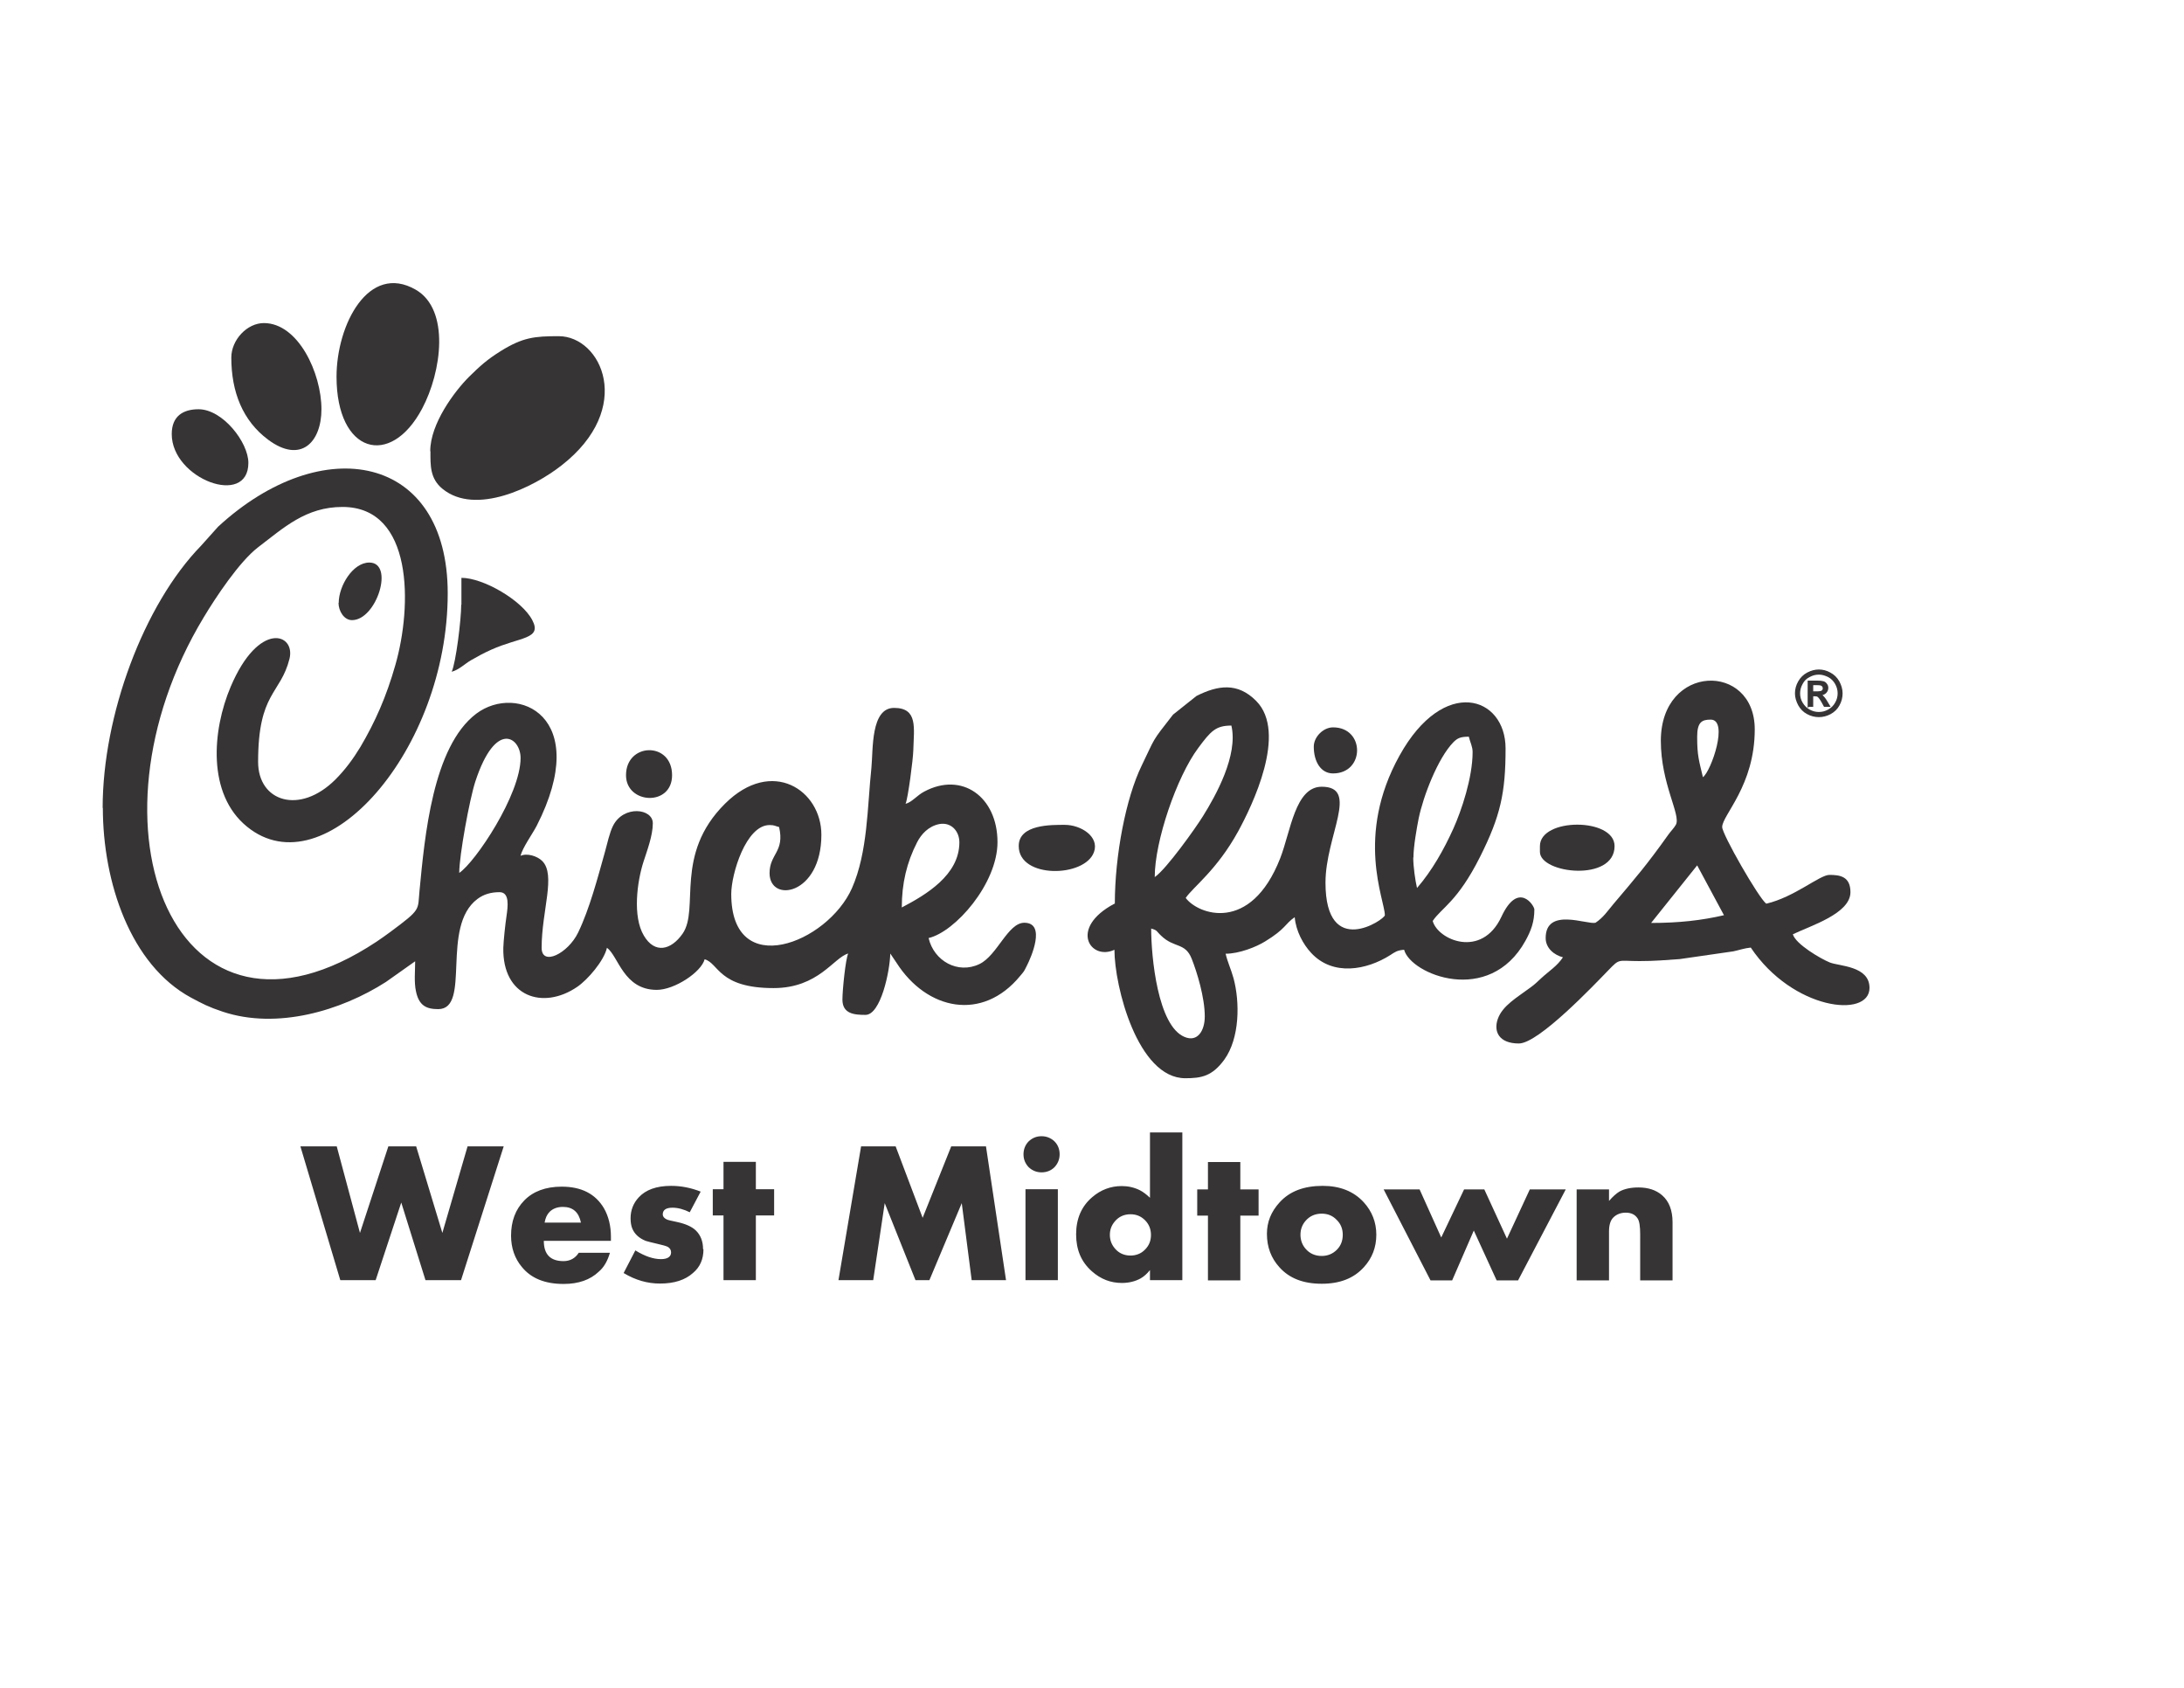
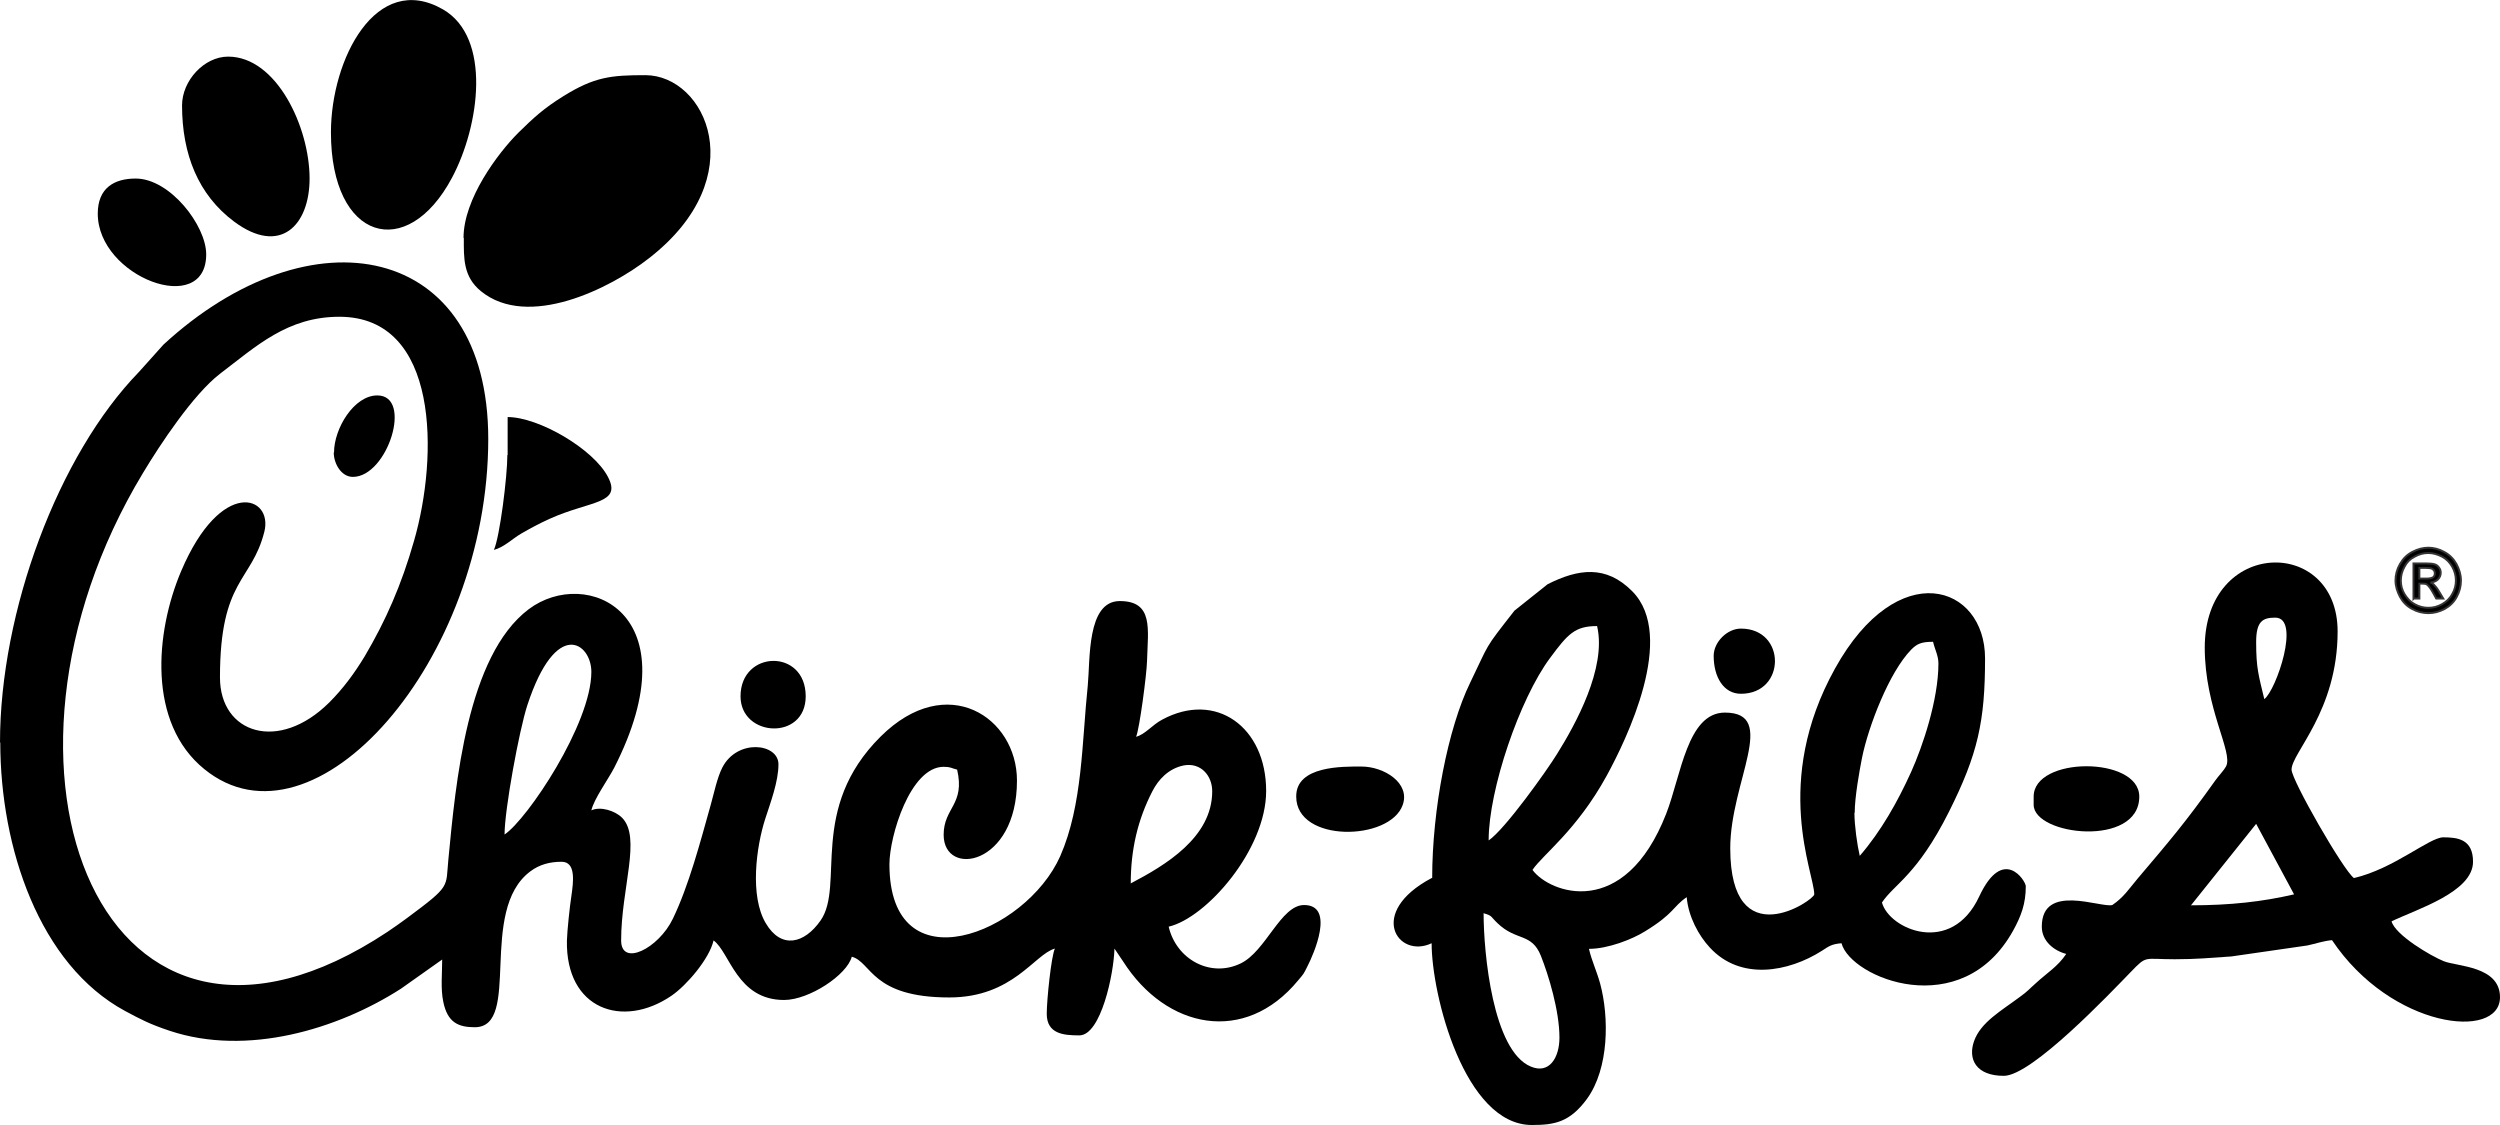
- <svg xmlns="http://www.w3.org/2000/svg" xml:space="preserve" width="11in" height="8.5in" version="1.1" style="shape-rendering:geometricPrecision; text-rendering:geometricPrecision; image-rendering:optimizeQuality; fill-rule:evenodd; clip-rule:evenodd" viewBox="0 0 11000 8500">
-   <defs>
-     <style type="text/css">
-    
+ <svg xmlns="http://www.w3.org/2000/svg" xml:space="preserve" width="800" height="360" version="1.1" style="clip-rule:evenodd;fill-rule:evenodd;image-rendering:optimizeQuality;shape-rendering:geometricPrecision;text-rendering:geometricPrecision" viewBox="0 0 8888.889 4000" id="svg4232">
+   <defs id="defs4234">
+     <style type="text/css" id="style4236">
    .str0 {stroke:#373435;stroke-width:6.945}
    .fil0 {fill:#373435}
-    
-   </style>
+    </style>
  </defs>
-   <g id="__x0023_Layer_x0020_1">
-     <path class="fil0" d="M4542 4570c0,-121 25,-227 77,-328 21,-41 57,-81 112,-92 60,-11 101,36 101,92 0,165 -168,264 -290,328zm-2229 -174l0 0c0,-88 52,-371 81,-460 103,-314 228,-221 228,-119 0,185 -228,525 -309,579zm-1795 -328l0 0c0,375 139,791 444,956 58,31 88,47 160,71 274,91 596,-5 822,-150l147 -104c0,49 -6,104 4,151 15,72 52,90 112,90 168,0 10,-415 198,-555 32,-24 69,-34 111,-34 52,0 42,72 35,121 -6,39 -15,124 -16,159 -5,246 199,315 372,197 53,-36 135,-131 150,-197 58,42 83,212 251,212 89,0 224,-89 241,-154 71,19 69,145 347,145 227,0 303,-154 376,-174 -13,27 -29,183 -29,232 0,72 60,77 116,77 77,0 123,-220 125,-309l31 46c153,240 433,298 623,67 21,-25 18,-20 34,-52 20,-39 99,-216 -13,-216 -83,0 -136,165 -226,208 -108,52 -229,-15 -256,-131 134,-31 347,-274 347,-483 0,-228 -179,-357 -370,-254 -36,19 -61,53 -93,61 12,-26 38,-224 39,-270 3,-113 24,-213 -97,-213 -118,0 -105,209 -114,301 -21,199 -18,425 -98,607 -123,277 -608,468 -608,29 0,-100 74,-347 193,-347 26,0 27,5 48,10 29,125 -48,135 -48,232 0,153 261,111 261,-193 0,-225 -249,-391 -485,-157 -259,257 -127,530 -214,655 -58,83 -140,103 -195,10 -58,-97 -34,-273 -2,-372 18,-56 47,-132 47,-194 0,-75 -147,-92 -200,12 -18,35 -30,93 -41,132 -37,132 -78,288 -135,406 -51,106 -184,172 -184,77 0,-186 73,-367 3,-437 -25,-25 -77,-41 -109,-26 9,-40 59,-109 81,-151 282,-553 -99,-719 -304,-565 -220,166 -260,621 -286,891 -10,101 11,91 -148,209 -24,18 -42,30 -68,48 -1014,673 -1508,-578 -871,-1633 60,-100 179,-280 274,-353 129,-98 240,-203 425,-203 357,0 352,498 266,797 -45,158 -101,285 -176,412 -37,61 -77,115 -126,164 -180,179 -389,111 -389,-89 0,-351 113,-340 158,-519 32,-128 -154,-194 -296,140 -93,219 -120,541 82,705 391,319 1011,-385 1011,-1175 0,-700 -630,-820 -1156,-336l-87 97c-288,296 -495,853 -495,1320z" />
-     <path class="fil0" d="M5797 4676c34,9 26,13 51,36 66,64 121,33 154,116 27,68 66,195 66,291 0,71 -36,131 -102,103 -135,-56 -168,-403 -168,-547zm1322 -357l0 0c0,-56 17,-150 26,-196 23,-113 97,-305 175,-385 21,-21 36,-28 78,-28 6,27 19,49 19,77 0,129 -56,295 -97,386 -48,106 -107,211 -183,299 -9,-38 -19,-108 -19,-154zm-1303 97l0 0c0,-179 110,-503 219,-649 63,-85 88,-113 167,-113 35,149 -78,352 -143,456 -35,57 -185,268 -243,307zm-203 135l0 0c-232,123 -120,289 0,232 0,184 117,647 357,647 81,0 135,-10 196,-93 79,-109 79,-291 47,-410 -13,-47 -30,-81 -40,-124 68,0 154,-34 199,-62 105,-64 99,-88 149,-122 6,70 43,137 82,179 110,120 281,87 399,12 25,-16 34,-24 70,-27 33,124 428,285 611,-45 28,-51 45,-95 45,-158 0,-19 -81,-146 -166,37 -99,212 -320,117 -346,21 44,-66 125,-97 238,-322 104,-207 129,-324 129,-547 0,-263 -311,-366 -534,36 -225,405 -74,728 -74,804 0,21 -299,224 -299,-164 0,-237 173,-483 -19,-483 -134,0 -156,224 -209,360 -149,381 -415,283 -476,200 36,-54 157,-140 264,-335 70,-128 250,-497 91,-657 -93,-94 -192,-80 -301,-25l-118 94c-112,143 -87,111 -158,257 -79,162 -135,451 -135,695z" />
-     <path class="fil0" d="M8548 4358l135 251c-112,26 -227,39 -367,39l232 -290zm0 -647l0 0c0,-74 23,-87 68,-87 92,0 3,259 -39,290 -20,-84 -29,-109 -29,-203zm-183 19l0 0c0,218 102,374 76,423 -10,18 -26,33 -38,50 -109,153 -161,213 -277,350 -31,37 -50,67 -90,94 -41,11 -251,-80 -251,77 0,52 44,86 87,97 -30,45 -69,68 -108,104 -25,22 -29,29 -57,49 -67,50 -139,90 -163,157 -23,65 7,124 106,124 100,0 381,-297 451,-369 59,-61 45,-46 157,-46 78,0 128,-5 202,-10l270 -39c29,-6 56,-16 88,-19 211,315 598,358 598,203 0,-111 -153,-109 -200,-128 -45,-18 -173,-93 -186,-142 89,-43 290,-104 290,-212 0,-80 -54,-87 -106,-87 -49,0 -176,112 -318,145 -38,-28 -222,-349 -222,-386 0,-60 164,-208 164,-492 0,-339 -473,-333 -473,58z" />
-     <path class="fil0" d="M2168 2273c0,70 -3,137 61,189 167,136 459,-8 599,-118 371,-289 201,-651 -14,-651 -122,0 -181,6 -292,75 -69,43 -104,75 -160,130 -73,73 -195,236 -195,374z" />
-     <path class="fil0" d="M1695 1897c0,386 271,462 431,161 99,-186 141,-499 -32,-599 -238,-137 -399,177 -399,438z" />
-     <path class="fil0" d="M1165 1800c0,175 58,319 185,414 165,123 269,13 269,-153 0,-182 -117,-434 -290,-434 -85,0 -164,85 -164,174z" />
-     <path class="fil0" d="M2323 3045c0,76 -27,293 -48,338 37,-10 66,-40 97,-58 35,-20 62,-35 102,-53 144,-65 258,-52 207,-149 -52,-100 -247,-213 -357,-213l0 135z" />
-     <path class="fil0" d="M865 2186c0,226 386,370 386,145 0,-103 -129,-270 -251,-270 -77,0 -135,34 -135,125z" />
-     <path class="fil0" d="M5131 4261c0,165 333,159 379,30 28,-78 -66,-137 -147,-137 -67,0 -232,-3 -232,106z" />
-     <path class="fil0" d="M7756 4261l0 29c0,110 376,153 376,-29 0,-144 -376,-144 -376,0z" />
-     <path class="fil0" d="M1705 3036c0,40 27,87 68,87 124,0 215,-290 87,-290 -83,0 -154,118 -154,203z" />
-     <path class="fil0" d="M3153 3904c0,146 232,159 232,0 0,-171 -232,-165 -232,0z" />
-     <path class="fil0" d="M6617 3760c0,75 35,135 97,135 161,0 162,-232 0,-232 -49,0 -97,48 -97,97z" />
-     <path class="fil0" d="M2537 5773l-215 674 -179 0 -122 -391 -129 391 -178 0 -201 -674 183 0 117 436 143 -436 140 0 132 436 127 -436 183 0zm541 476l0 0 -339 0c0,68 33,102 99,102 33,0 59,-14 77,-42l157 0c-12,41 -30,73 -56,95 -43,41 -102,62 -177,62 -94,0 -164,-28 -211,-86 -35,-42 -54,-95 -54,-157 0,-73 22,-132 67,-178 44,-45 107,-69 188,-69 99,0 170,36 213,109 23,40 35,89 35,143l0 21zm-152 -92l0 0c-11,-53 -41,-79 -91,-79 -27,0 -50,8 -67,25 -13,13 -21,31 -25,54l183 0zm617 135l0 0c0,49 -17,89 -53,119 -39,35 -94,53 -166,53 -63,0 -123,-17 -183,-53l59 -114c47,29 90,44 129,44 33,0 51,-12 51,-34 0,-12 -6,-22 -17,-28 -8,-4 -25,-9 -52,-15 -30,-7 -50,-12 -59,-15 -32,-13 -55,-33 -67,-61 -6,-14 -9,-32 -9,-53 0,-40 14,-76 41,-105 35,-38 89,-58 163,-58 51,0 101,10 149,29l-55 104c-30,-15 -59,-23 -87,-23 -32,0 -49,11 -49,34 0,10 7,19 20,25 5,3 23,7 52,13 42,9 74,23 94,42 25,24 37,56 37,94zm356 -171l0 0 -92 0 0 326 -163 0 0 -326 -54 0 0 -132 54 0 0 -138 163 0 0 138 92 0 0 132zm1170 326l0 0 -175 0 -50 -388 -163 388 -70 0 -155 -388 -58 388 -175 0 114 -674 174 0 136 360 144 -360 175 0 101 674zm268 -634l0 0c0,25 -9,47 -26,65 -17,17 -39,26 -65,26 -25,0 -47,-9 -65,-26 -17,-18 -26,-39 -26,-65 0,-25 9,-48 26,-65 18,-17 39,-26 65,-26 25,0 47,9 65,26 17,17 26,39 26,65zm-9 634l0 0 -163 0 0 -458 163 0 0 458zm627 0l0 0 -163 0 0 -51c-15,19 -31,33 -47,42 -27,15 -59,23 -94,23 -57,0 -107,-19 -152,-59 -53,-47 -79,-108 -79,-186 0,-78 27,-141 81,-187 43,-37 93,-56 149,-56 32,0 63,7 91,21 16,8 33,21 51,38l0 -329 163 0 0 741zm-158 -228l0 0c0,-29 -10,-54 -30,-74 -20,-20 -44,-30 -73,-30 -32,0 -59,12 -79,36 -17,20 -25,42 -25,68 0,25 8,48 25,68 20,24 47,36 79,36 28,0 54,-10 73,-30 20,-20 30,-44 30,-74zm542 -97l0 0 -92 0 0 326 -163 0 0 -326 -54 0 0 -132 54 0 0 -138 163 0 0 138 92 0 0 132zm593 96l0 0c0,64 -21,118 -63,164 -51,56 -121,83 -212,83 -92,0 -163,-27 -213,-83 -41,-45 -63,-101 -63,-168 0,-60 21,-112 64,-159 51,-56 123,-83 217,-83 86,0 156,27 207,83 41,45 63,100 63,163zm-169 0l0 0c0,-29 -10,-55 -31,-75 -20,-21 -45,-31 -75,-31 -33,0 -61,12 -82,37 -17,20 -25,43 -25,69 0,26 8,50 25,70 21,25 49,37 82,37 29,0 55,-10 76,-31 20,-20 30,-45 30,-76zm1123 -228l0 0 -240 458 -108 0 -115 -251 -109 251 -109 0 -236 -458 181 0 109 242 115 -242 102 0 114 248 115 -248 180 0zm538 458l0 0 -163 0 0 -232c0,-40 -4,-67 -13,-80 -13,-20 -33,-29 -60,-29 -24,0 -46,8 -62,24 -15,15 -22,38 -22,71l0 246 -163 0 0 -458 163 0 0 58c19,-22 36,-37 52,-47 25,-14 58,-21 96,-21 49,0 89,13 119,39 35,30 53,76 53,136l0 292z" />
-     <path class="fil0 str0" d="M9160 3375c20,0 39,5 57,15 19,10 33,24 44,43 10,19 16,38 16,59 0,20 -5,40 -15,58 -10,19 -25,33 -43,43 -19,10 -38,15 -58,15 -20,0 -40,-5 -58,-15 -19,-10 -33,-25 -43,-43 -10,-19 -16,-38 -16,-58 0,-20 5,-40 16,-59 11,-19 25,-33 44,-43 19,-10 38,-15 58,-15zm0 19l0 0c-16,0 -32,4 -48,13 -16,8 -28,20 -36,36 -9,16 -13,32 -13,49 0,17 4,33 13,48 9,15 21,28 36,36 16,9 32,13 49,13 17,0 33,-4 49,-13 16,-9 28,-21 36,-36 9,-15 13,-32 13,-48 0,-17 -4,-33 -13,-49 -9,-16 -21,-28 -36,-36 -16,-8 -32,-13 -48,-13zm-51 162l0 0 20 0 0 -53 12 0c7,0 13,1 16,4 5,4 13,14 21,29l11 20 25 0 -15 -25c-7,-12 -14,-20 -19,-25 -3,-3 -6,-5 -11,-7 11,-1 20,-5 26,-11 7,-7 10,-15 10,-24 0,-7 -2,-13 -6,-18 -4,-6 -9,-10 -16,-12 -7,-2 -17,-3 -32,-3l-43 0 0 126zm20 -71l0 0 25 0c12,0 20,-2 24,-5 4,-3 6,-8 6,-14 0,-4 -1,-7 -3,-10 -2,-3 -5,-5 -9,-7 -4,-1 -10,-2 -20,-2l-23 0 0 38z" />
+   <g id="g5503" transform="matrix(0.9988638,0,0,0.9988638,-516.4126,-1423.83)">
+     <path class="fil0" d="m 4542,4570 c 0,-121 25,-227 77,-328 21,-41 57,-81 112,-92 60,-11 101,36 101,92 0,165 -168,264 -290,328 z m -2229,-174 0,0 c 0,-88 52,-371 81,-460 103,-314 228,-221 228,-119 0,185 -228,525 -309,579 z m -1795,-328 0,0 c 0,375 139,791 444,956 58,31 88,47 160,71 274,91 596,-5 822,-150 l 147,-104 c 0,49 -6,104 4,151 15,72 52,90 112,90 168,0 10,-415 198,-555 32,-24 69,-34 111,-34 52,0 42,72 35,121 -6,39 -15,124 -16,159 -5,246 199,315 372,197 53,-36 135,-131 150,-197 58,42 83,212 251,212 89,0 224,-89 241,-154 71,19 69,145 347,145 227,0 303,-154 376,-174 -13,27 -29,183 -29,232 0,72 60,77 116,77 77,0 123,-220 125,-309 l 31,46 c 153,240 433,298 623,67 21,-25 18,-20 34,-52 20,-39 99,-216 -13,-216 -83,0 -136,165 -226,208 -108,52 -229,-15 -256,-131 134,-31 347,-274 347,-483 0,-228 -179,-357 -370,-254 -36,19 -61,53 -93,61 12,-26 38,-224 39,-270 3,-113 24,-213 -97,-213 -118,0 -105,209 -114,301 -21,199 -18,425 -98,607 -123,277 -608,468 -608,29 0,-100 74,-347 193,-347 26,0 27,5 48,10 29,125 -48,135 -48,232 0,153 261,111 261,-193 0,-225 -249,-391 -485,-157 -259,257 -127,530 -214,655 -58,83 -140,103 -195,10 -58,-97 -34,-273 -2,-372 18,-56 47,-132 47,-194 0,-75 -147,-92 -200,12 -18,35 -30,93 -41,132 -37,132 -78,288 -135,406 -51,106 -184,172 -184,77 0,-186 73,-367 3,-437 -25,-25 -77,-41 -109,-26 9,-40 59,-109 81,-151 282,-553 -99,-719 -304,-565 -220,166 -260,621 -286,891 -10,101 11,91 -148,209 -24,18 -42,30 -68,48 -1014,673 -1508,-578 -871,-1633 60,-100 179,-280 274,-353 129,-98 240,-203 425,-203 357,0 352,498 266,797 -45,158 -101,285 -176,412 -37,61 -77,115 -126,164 -180,179 -389,111 -389,-89 0,-351 113,-340 158,-519 32,-128 -154,-194 -296,140 -93,219 -120,541 82,705 391,319 1011,-385 1011,-1175 0,-700 -630,-820 -1156,-336 l -87,97 C 724,3045 517,3602 517,4069 Z" id="path4240" style="fill:#000000;fill-opacity:1" />
+     <path class="fil0" d="m 5797,4676 c 34,9 26,13 51,36 66,64 121,33 154,116 27,68 66,195 66,291 0,71 -36,131 -102,103 -135,-56 -168,-403 -168,-547 z m 1322,-357 0,0 c 0,-56 17,-150 26,-196 23,-113 97,-305 175,-385 21,-21 36,-28 78,-28 6,27 19,49 19,77 0,129 -56,295 -97,386 -48,106 -107,211 -183,299 -9,-38 -19,-108 -19,-154 z m -1303,97 0,0 c 0,-179 110,-503 219,-649 63,-85 88,-113 167,-113 35,149 -78,352 -143,456 -35,57 -185,268 -243,307 z m -203,135 0,0 c -232,123 -120,289 0,232 0,184 117,647 357,647 81,0 135,-10 196,-93 79,-109 79,-291 47,-410 -13,-47 -30,-81 -40,-124 68,0 154,-34 199,-62 105,-64 99,-88 149,-122 6,70 43,137 82,179 110,120 281,87 399,12 25,-16 34,-24 70,-27 33,124 428,285 611,-45 28,-51 45,-95 45,-158 0,-19 -81,-146 -166,37 -99,212 -320,117 -346,21 44,-66 125,-97 238,-322 104,-207 129,-324 129,-547 0,-263 -311,-366 -534,36 -225,405 -74,728 -74,804 0,21 -299,224 -299,-164 0,-237 173,-483 -19,-483 -134,0 -156,224 -209,360 -149,381 -415,283 -476,200 36,-54 157,-140 264,-335 70,-128 250,-497 91,-657 -93,-94 -192,-80 -301,-25 l -118,94 c -112,143 -87,111 -158,257 -79,162 -135,451 -135,695 z" id="path4242" style="fill:#000000;fill-opacity:1" />
+     <path class="fil0" d="m 8548,4358 135,251 c -112,26 -227,39 -367,39 l 232,-290 z m 0,-647 0,0 c 0,-74 23,-87 68,-87 92,0 3,259 -39,290 -20,-84 -29,-109 -29,-203 z m -183,19 0,0 c 0,218 102,374 76,423 -10,18 -26,33 -38,50 -109,153 -161,213 -277,350 -31,37 -50,67 -90,94 -41,11 -251,-80 -251,77 0,52 44,86 87,97 -30,45 -69,68 -108,104 -25,22 -29,29 -57,49 -67,50 -139,90 -163,157 -23,65 7,124 106,124 100,0 381,-297 451,-369 59,-61 45,-46 157,-46 78,0 128,-5 202,-10 l 270,-39 c 29,-6 56,-16 88,-19 211,315 598,358 598,203 0,-111 -153,-109 -200,-128 -45,-18 -173,-93 -186,-142 89,-43 290,-104 290,-212 0,-80 -54,-87 -106,-87 -49,0 -176,112 -318,145 -38,-28 -222,-349 -222,-386 0,-60 164,-208 164,-492 0,-339 -473,-333 -473,58 z" id="path4244" style="fill:#000000;fill-opacity:1" />
+     <path class="fil0" d="m 2168,2273 c 0,70 -3,137 61,189 167,136 459,-8 599,-118 371,-289 201,-651 -14,-651 -122,0 -181,6 -292,75 -69,43 -104,75 -160,130 -73,73 -195,236 -195,374 z" id="path4246" style="fill:#000000;fill-opacity:1" />
+     <path class="fil0" d="m 1695,1897 c 0,386 271,462 431,161 99,-186 141,-499 -32,-599 -238,-137 -399,177 -399,438 z" id="path4248" style="fill:#000000;fill-opacity:1" />
+     <path class="fil0" d="m 1165,1800 c 0,175 58,319 185,414 165,123 269,13 269,-153 0,-182 -117,-434 -290,-434 -85,0 -164,85 -164,174 z" id="path4250" style="fill:#000000;fill-opacity:1" />
+     <path class="fil0" d="m 2323,3045 c 0,76 -27,293 -48,338 37,-10 66,-40 97,-58 35,-20 62,-35 102,-53 144,-65 258,-52 207,-149 -52,-100 -247,-213 -357,-213 l 0,135 z" id="path4252" style="fill:#000000;fill-opacity:1" />
+     <path class="fil0" d="m 865,2186 c 0,226 386,370 386,145 0,-103 -129,-270 -251,-270 -77,0 -135,34 -135,125 z" id="path4254" style="fill:#000000;fill-opacity:1" />
+     <path class="fil0" d="m 5131,4261 c 0,165 333,159 379,30 28,-78 -66,-137 -147,-137 -67,0 -232,-3 -232,106 z" id="path4256" style="fill:#000000;fill-opacity:1" />
+     <path class="fil0" d="m 7756,4261 0,29 c 0,110 376,153 376,-29 0,-144 -376,-144 -376,0 z" id="path4258" style="fill:#000000;fill-opacity:1" />
+     <path class="fil0" d="m 1705,3036 c 0,40 27,87 68,87 124,0 215,-290 87,-290 -83,0 -154,118 -154,203 z" id="path4260" style="fill:#000000;fill-opacity:1" />
+     <path class="fil0" d="m 3153,3904 c 0,146 232,159 232,0 0,-171 -232,-165 -232,0 z" id="path4262" style="fill:#000000;fill-opacity:1" />
+     <path class="fil0" d="m 6617,3760 c 0,75 35,135 97,135 161,0 162,-232 0,-232 -49,0 -97,48 -97,97 z" id="path4264" style="fill:#000000;fill-opacity:1" />
+     <path class="fil0 str0" d="m 9160,3375 c 20,0 39,5 57,15 19,10 33,24 44,43 10,19 16,38 16,59 0,20 -5,40 -15,58 -10,19 -25,33 -43,43 -19,10 -38,15 -58,15 -20,0 -40,-5 -58,-15 -19,-10 -33,-25 -43,-43 -10,-19 -16,-38 -16,-58 0,-20 5,-40 16,-59 11,-19 25,-33 44,-43 19,-10 38,-15 58,-15 z m 0,19 0,0 c -16,0 -32,4 -48,13 -16,8 -28,20 -36,36 -9,16 -13,32 -13,49 0,17 4,33 13,48 9,15 21,28 36,36 16,9 32,13 49,13 17,0 33,-4 49,-13 16,-9 28,-21 36,-36 9,-15 13,-32 13,-48 0,-17 -4,-33 -13,-49 -9,-16 -21,-28 -36,-36 -16,-8 -32,-13 -48,-13 z m -51,162 0,0 20,0 0,-53 12,0 c 7,0 13,1 16,4 5,4 13,14 21,29 l 11,20 25,0 -15,-25 c -7,-12 -14,-20 -19,-25 -3,-3 -6,-5 -11,-7 11,-1 20,-5 26,-11 7,-7 10,-15 10,-24 0,-7 -2,-13 -6,-18 -4,-6 -9,-10 -16,-12 -7,-2 -17,-3 -32,-3 l -43,0 0,126 z m 20,-71 0,0 25,0 c 12,0 20,-2 24,-5 4,-3 6,-8 6,-14 0,-4 -1,-7 -3,-10 -2,-3 -5,-5 -9,-7 -4,-1 -10,-2 -20,-2 l -23,0 0,38 z" id="path4268" style="fill:#000000;fill-opacity:1;stroke:#373435;stroke-width:6.945" />
  </g>
</svg>
